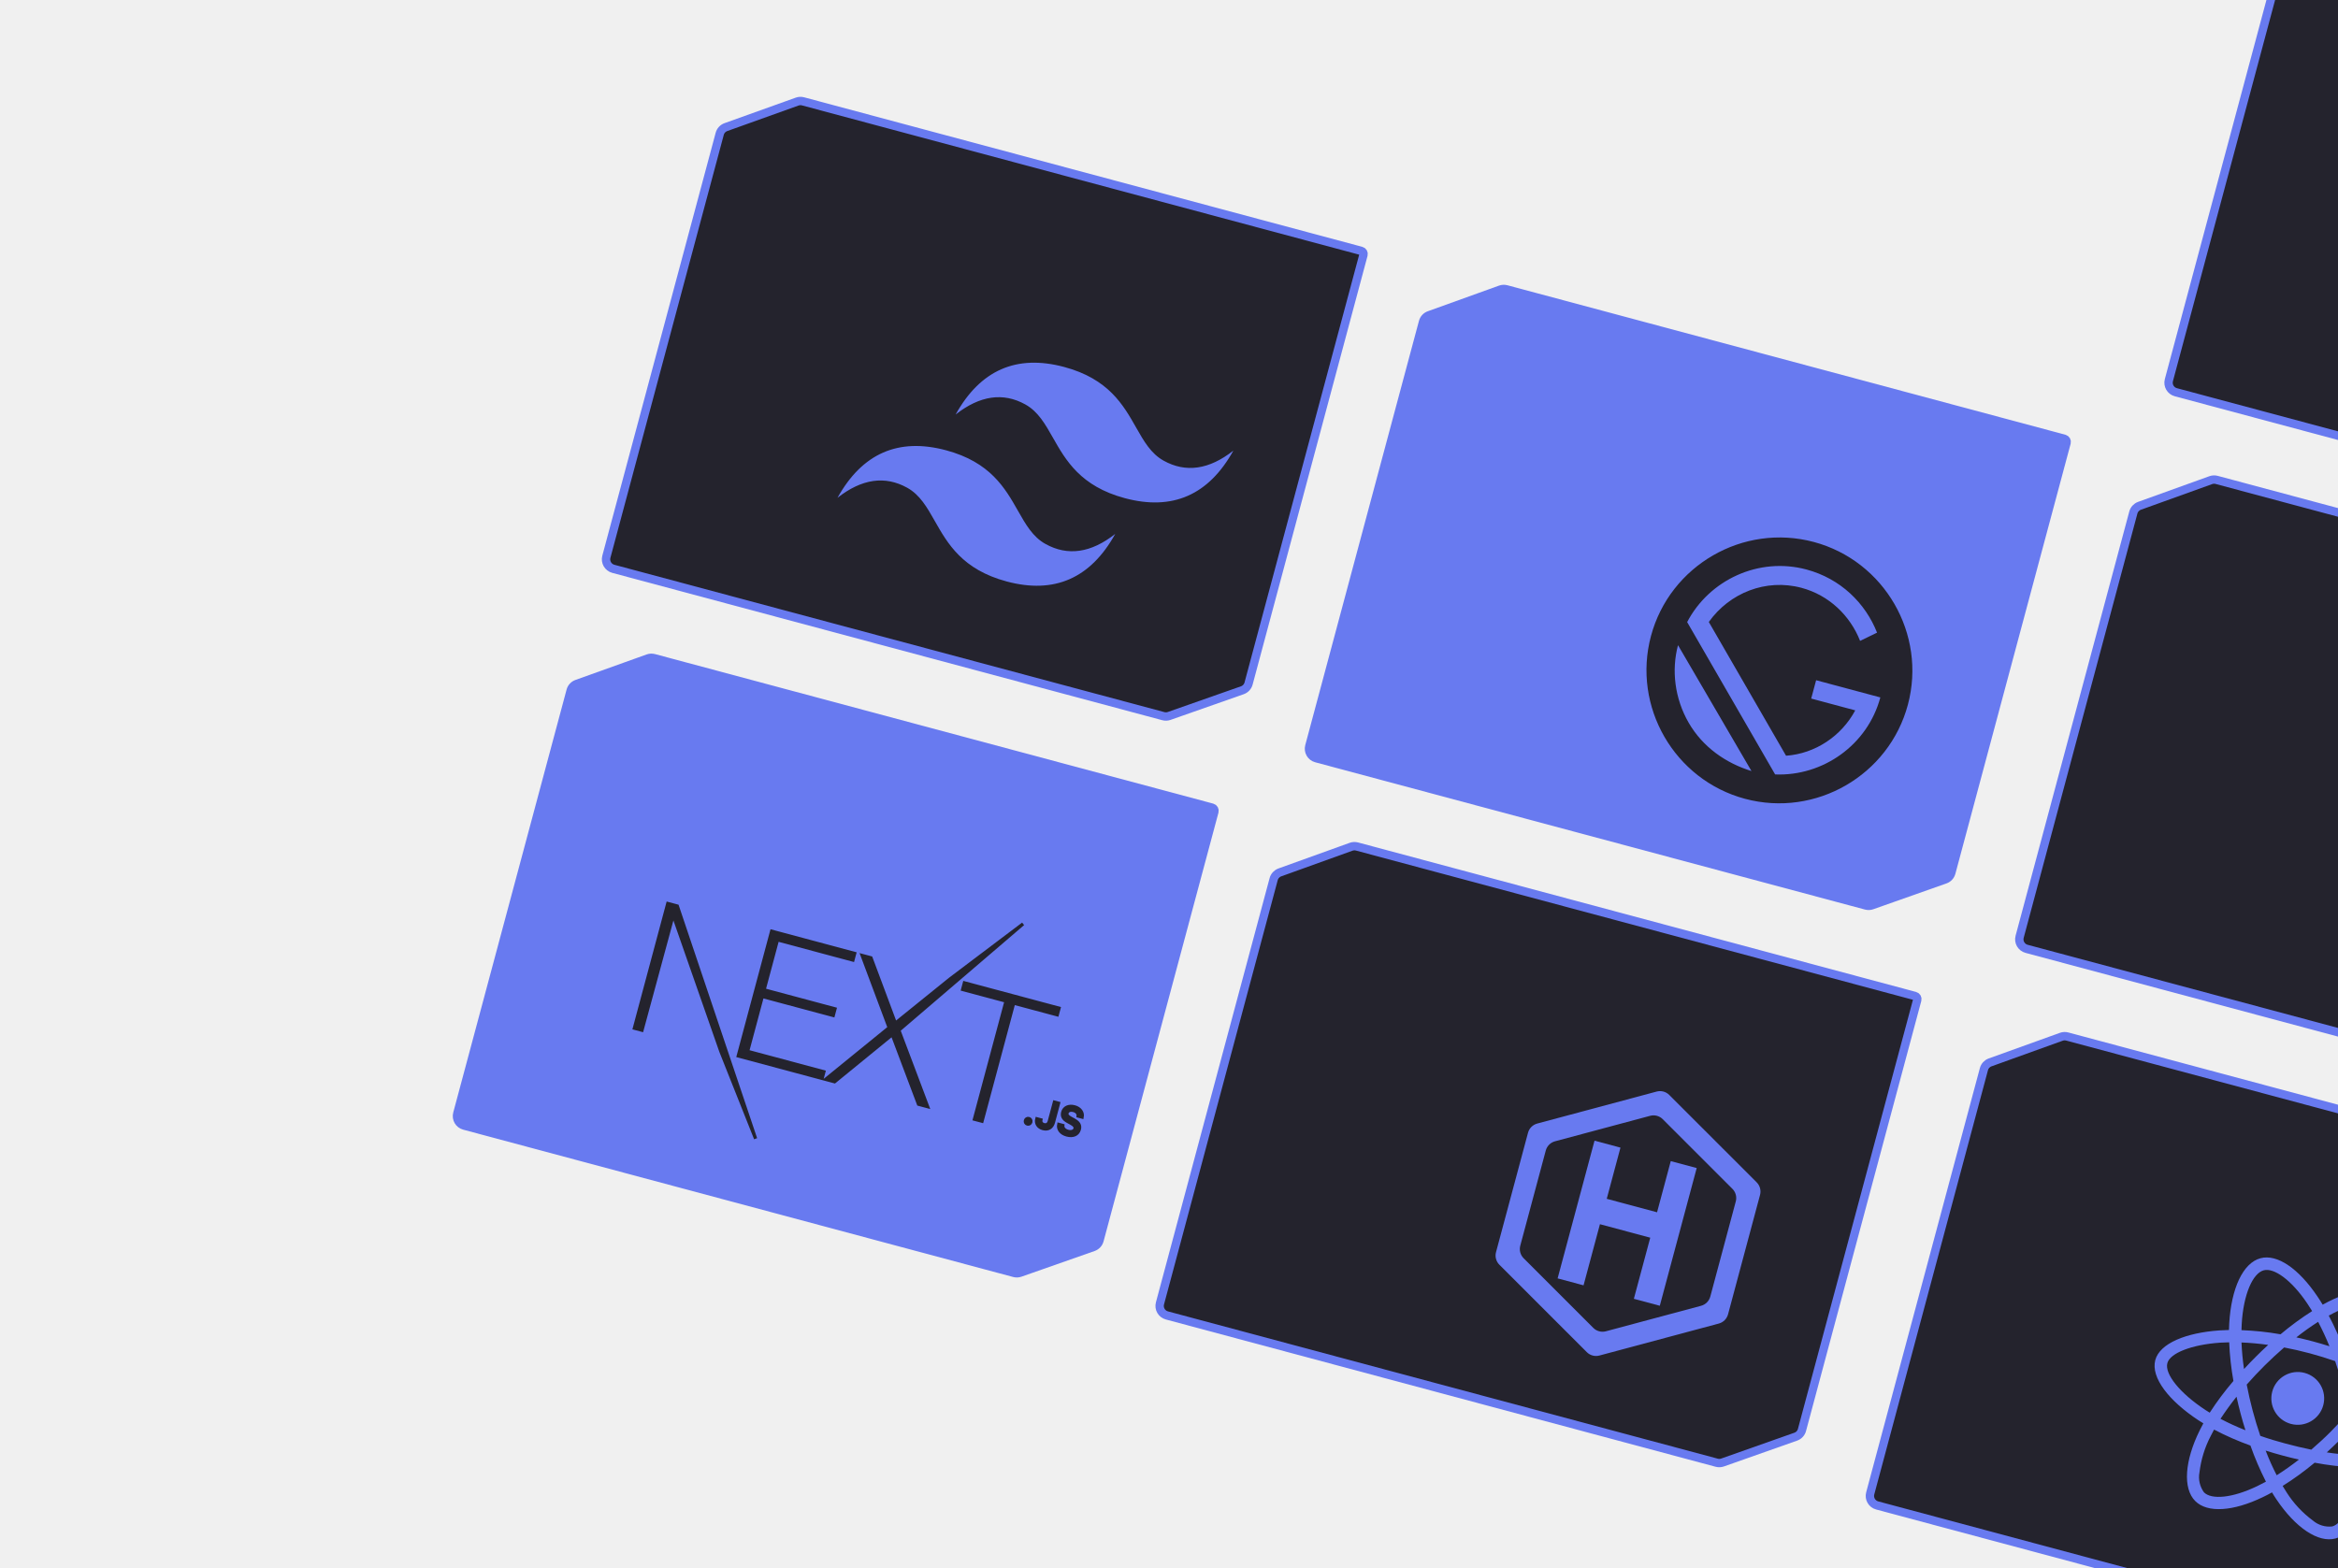
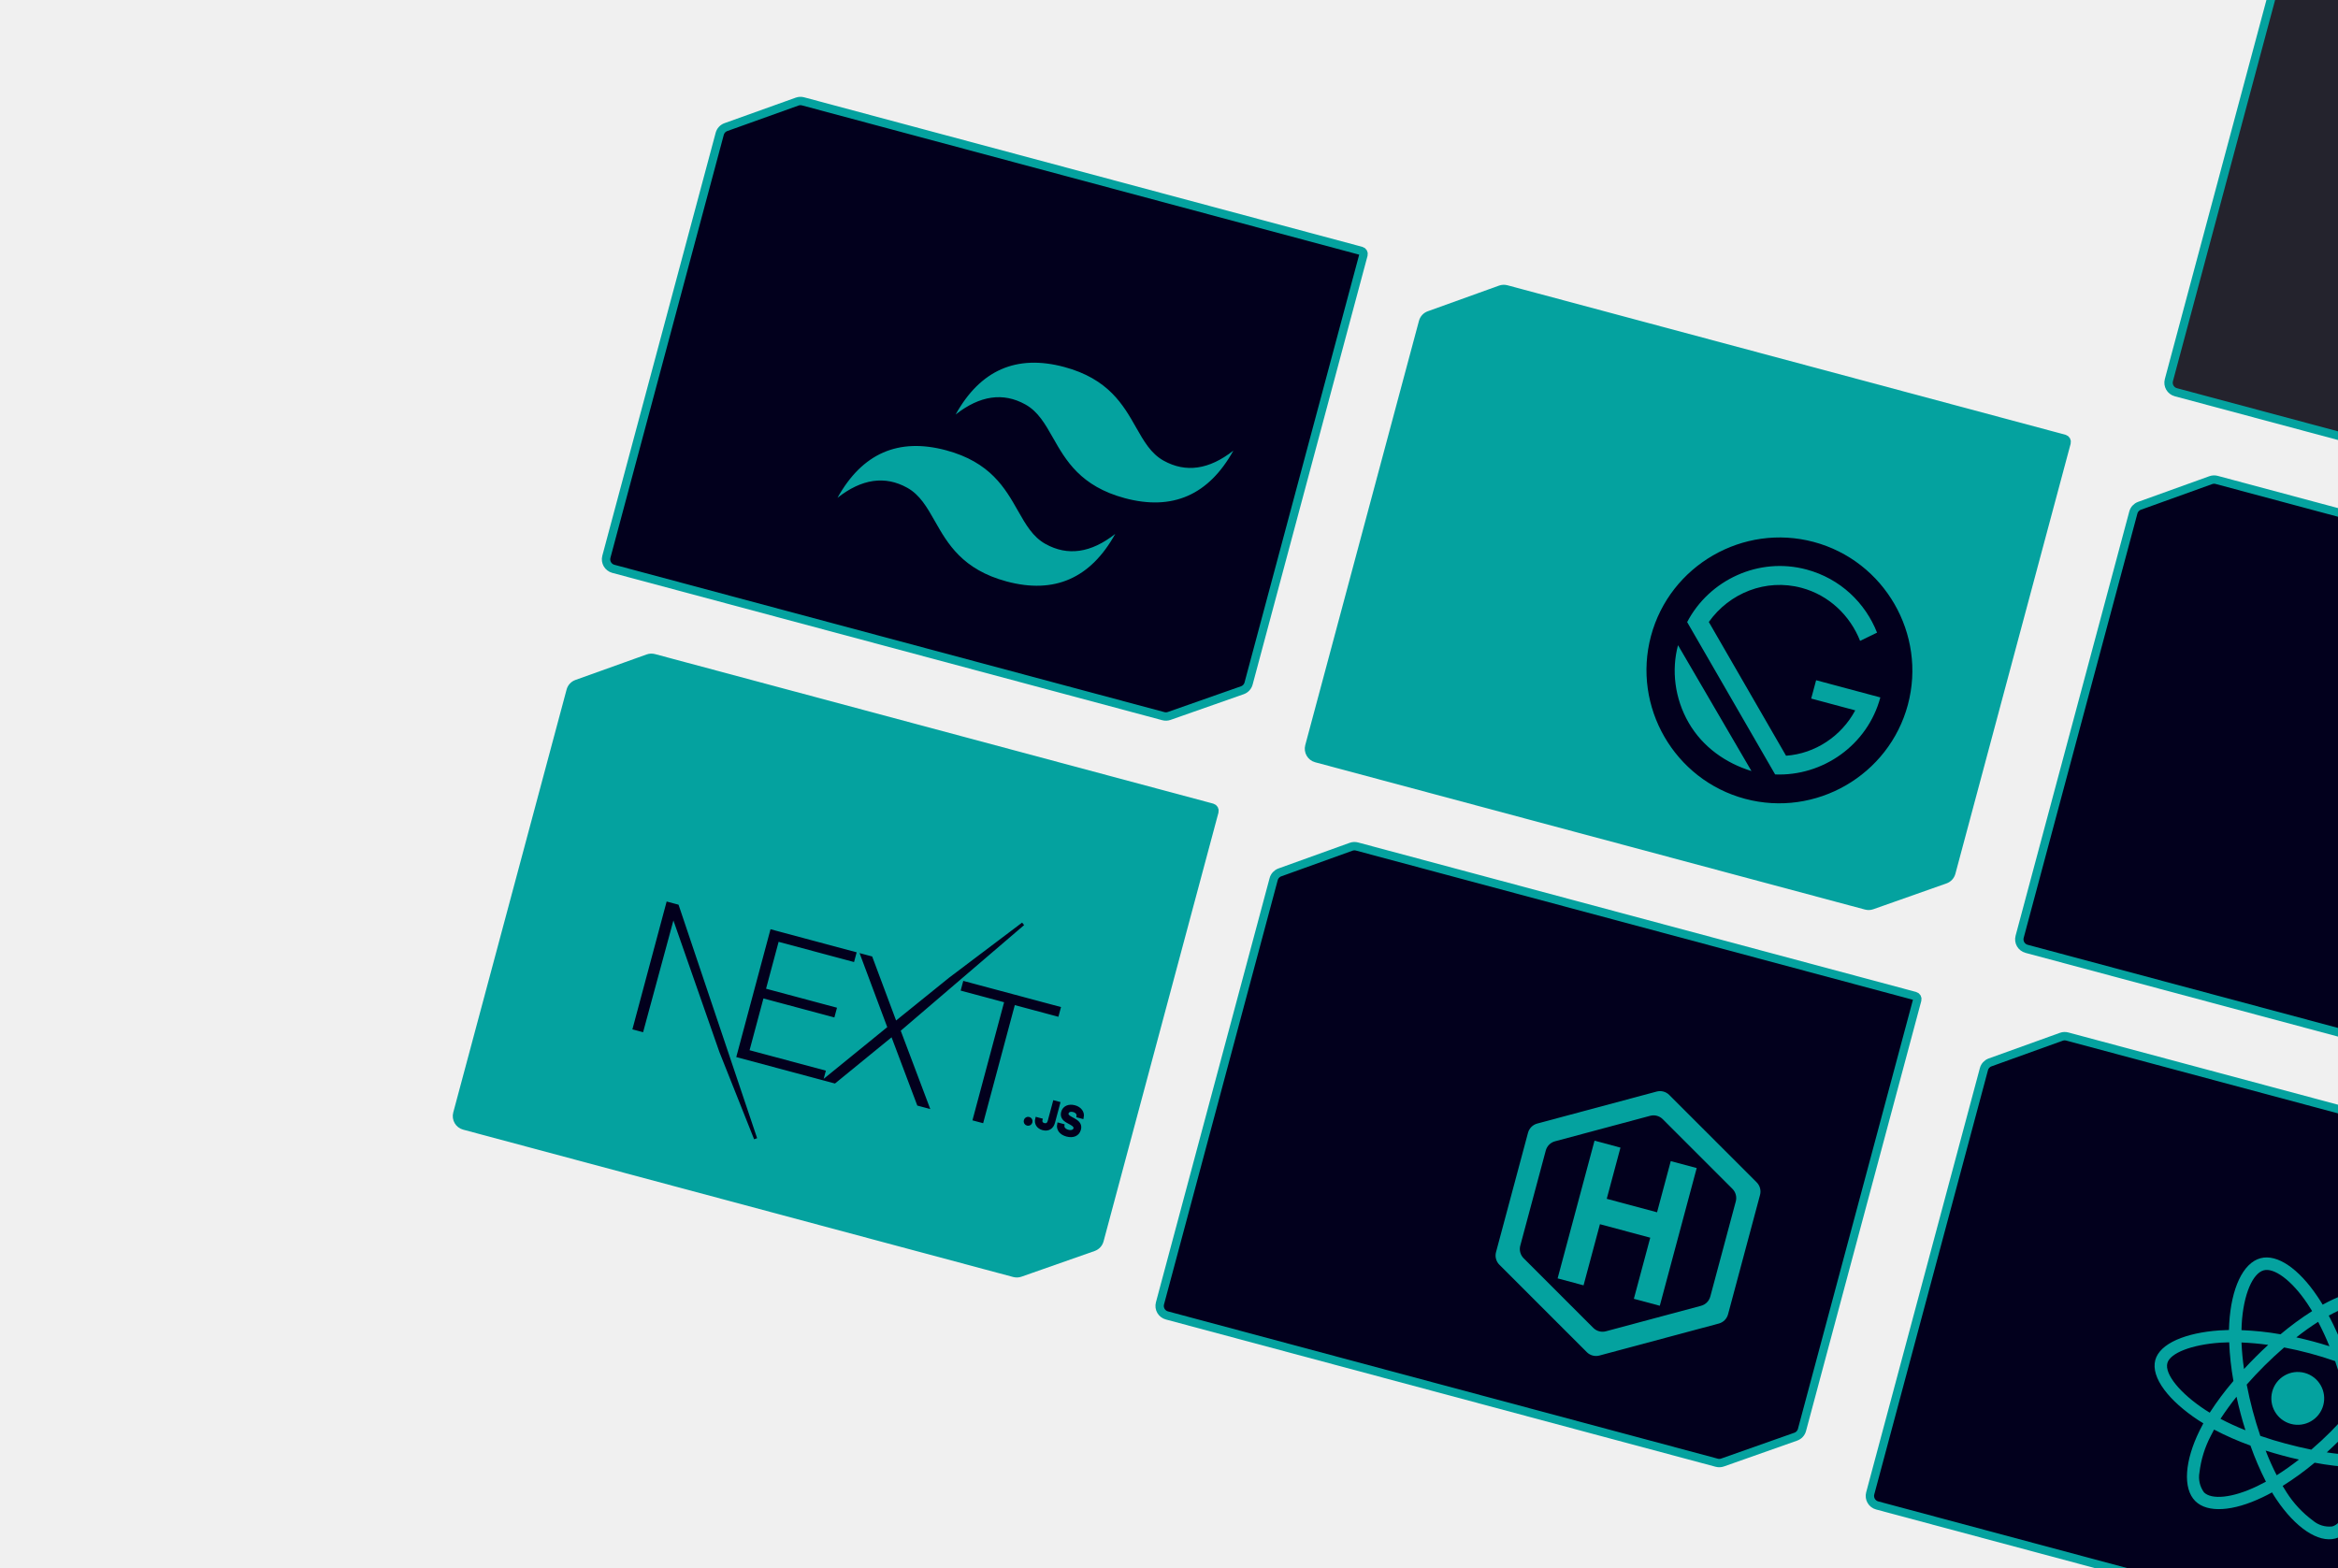
- <svg xmlns="http://www.w3.org/2000/svg" width="355" height="238" viewBox="0 0 355 238" fill="none">
-   <path d="M217.006 47.87L227.826 43.974C228.113 43.87 228.425 43.857 228.719 43.936L313.454 66.641C313.708 66.709 313.859 66.97 313.791 67.224L296.288 132.544C296.161 133.02 295.807 133.402 295.342 133.566L284.229 137.488C283.945 137.589 283.636 137.601 283.345 137.523L199.86 115.153C199.063 114.939 198.59 114.12 198.804 113.323L216.069 48.889C216.195 48.416 216.545 48.036 217.006 47.87Z" fill="#687AF0" stroke="#687AF0" stroke-width="1.271" />
-   <g clip-path="url(#clip0_915_43166)">
-     <path d="M285.508 105.918L275.757 103.306L275.011 106.092L281.697 107.883C279.602 111.801 275.604 114.462 271.191 114.773L259.464 94.461C262.442 90.033 268.112 87.82 273.544 89.276C277.723 90.395 280.925 93.493 282.434 97.331L285.009 96.08C283.231 91.573 279.445 87.871 274.291 86.49C267.047 84.549 259.537 88.061 256.176 94.476L269.636 117.79C276.771 117.91 283.567 113.162 285.508 105.918ZM254.825 97.846C253.78 101.747 254.304 105.918 256.446 109.627C258.587 113.337 262.077 115.914 265.838 116.922L254.825 97.846Z" fill="#687AF0" />
-     <path d="M275.411 82.311C264.685 79.436 253.558 85.861 250.684 96.587C247.81 107.313 254.234 118.441 264.96 121.315C275.686 124.189 286.814 117.764 289.688 107.038C292.562 96.312 286.137 85.185 275.411 82.311ZM256.409 109.767C254.267 106.058 253.78 101.747 254.788 97.985L265.941 117.098C262.078 115.914 258.55 113.476 256.409 109.767ZM269.535 117.614L256.176 94.476C259.538 88.06 267.048 84.549 274.292 86.49C279.446 87.871 283.231 91.572 285.01 96.08L282.435 97.331C280.925 93.493 277.724 90.395 273.545 89.276C268.112 87.82 262.582 90.071 259.465 94.461L271.192 114.773C275.605 114.462 279.603 111.801 281.698 107.883L275.011 106.092L275.758 103.306L285.509 105.918C283.568 113.162 276.771 117.91 269.535 117.614Z" fill="#24232D" />
+ <svg xmlns="http://www.w3.org/2000/svg" width="355" height="238" fill="none">
+   <path fill="#04a29f" stroke="#04a29f" stroke-width="1.271" d="m217.006 47.87 10.82-3.896c.287-.103.599-.117.893-.038l84.735 22.705c.254.068.405.329.337.583l-17.503 65.32a1.492 1.492 0 0 1-.946 1.022l-11.113 3.922a1.49 1.49 0 0 1-.884.035l-83.485-22.37a1.494 1.494 0 0 1-1.056-1.83l17.265-64.434c.126-.473.476-.853.937-1.019Z" />
+   <g clip-path="url(#a)">
+     <path fill="#04a29f" d="m285.508 105.918-9.751-2.612-.746 2.786 6.686 1.791c-2.095 3.918-6.093 6.579-10.506 6.89l-11.727-20.312c2.978-4.428 8.648-6.641 14.08-5.185 4.179 1.12 7.381 4.217 8.89 8.055l2.575-1.25c-1.778-4.508-5.564-8.21-10.718-9.591-7.244-1.941-14.754 1.57-18.115 7.986l13.46 23.314c7.135.12 13.931-4.628 15.872-11.872Zm-30.683-8.072c-1.045 3.901-.521 8.072 1.621 11.781 2.141 3.71 5.631 6.287 9.392 7.295l-11.013-19.076Z" />
+     <path fill="#02001D" d="M275.411 82.31c-10.726-2.874-21.853 3.55-24.727 14.277-2.874 10.726 3.55 21.854 14.276 24.728 10.726 2.874 21.854-3.551 24.728-14.277 2.874-10.726-3.551-21.853-14.277-24.727Zm-19.002 27.457c-2.142-3.709-2.629-8.02-1.621-11.782l11.153 19.113c-3.863-1.184-7.391-3.622-9.532-7.331Zm13.126 7.847-13.359-23.138c3.362-6.416 10.872-9.927 18.116-7.986 5.154 1.38 8.939 5.082 10.718 9.59l-2.575 1.251c-1.51-3.838-4.711-6.936-8.89-8.055-5.433-1.456-10.963.795-14.08 5.185l11.727 20.312c4.413-.311 8.411-2.972 10.506-6.89l-6.687-1.791.747-2.786 9.751 2.612c-1.941 7.244-8.738 11.992-15.974 11.696Z" />
  </g>
-   <path d="M110.221 19.304L121.039 15.428C121.325 15.325 121.636 15.312 121.93 15.391L206.696 38.104C206.95 38.172 207.101 38.433 207.033 38.687L189.584 103.807C189.456 104.284 189.101 104.667 188.635 104.83L177.525 108.732C177.241 108.832 176.934 108.843 176.643 108.765L93.127 86.388C92.33 86.174 91.857 85.355 92.07 84.557L109.282 20.324C109.409 19.85 109.76 19.469 110.221 19.304Z" fill="#24232D" stroke="#687AF0" stroke-width="1.271" />
-   <g clip-path="url(#clip1_915_43166)">
-     <path d="M161.583 55.732C154.344 53.792 148.85 56.199 145.1 62.954C148.785 60.061 152.316 59.553 155.693 61.427C157.619 62.497 158.694 64.391 159.883 66.487C161.821 69.902 164.064 73.854 170.792 75.657C178.031 77.597 183.525 75.189 187.275 68.435C183.59 71.327 180.059 71.836 176.682 69.961C174.756 68.892 173.681 66.998 172.492 64.902C170.554 61.487 168.311 57.535 161.583 55.732ZM143.645 68.383C136.406 66.443 130.912 68.85 127.163 75.605C130.847 72.712 134.378 72.204 137.755 74.078C139.682 75.148 140.756 77.042 141.946 79.138C143.884 82.553 146.126 86.505 152.854 88.308C160.093 90.247 165.588 87.84 169.337 81.086C165.653 83.978 162.122 84.487 158.745 82.612C156.818 81.543 155.743 79.649 154.554 77.553C152.616 74.138 150.374 70.186 143.645 68.383Z" fill="#687AF0" />
+   <path fill="#02001D" stroke="#04a29f" stroke-width="1.271" d="m110.221 19.304 10.818-3.876c.286-.103.597-.116.891-.037l84.766 22.713c.254.068.405.33.337.583l-17.449 65.12c-.128.477-.483.86-.949 1.023l-11.11 3.902c-.284.1-.591.111-.882.033L93.127 86.388a1.495 1.495 0 0 1-1.056-1.83l17.211-64.234c.127-.474.478-.855.939-1.02Z" />
+   <g clip-path="url(#b)">
+     <path fill="#04a29f" d="M161.583 55.732c-7.239-1.94-12.733.467-16.483 7.222 3.685-2.893 7.216-3.401 10.593-1.527 1.926 1.07 3.001 2.964 4.19 5.06 1.938 3.415 4.181 7.367 10.909 9.17 7.239 1.94 12.733-.468 16.483-7.222-3.685 2.892-7.216 3.4-10.593 1.526-1.926-1.07-3.001-2.963-4.19-5.06-1.938-3.414-4.181-7.366-10.909-9.17Zm-17.938 12.65c-7.239-1.939-12.733.468-16.482 7.222 3.684-2.892 7.215-3.4 10.592-1.526 1.927 1.07 3.001 2.964 4.191 5.06 1.938 3.415 4.18 7.367 10.908 9.17 7.239 1.94 12.734-.468 16.483-7.222-3.684 2.892-7.215 3.4-10.592 1.526-1.927-1.07-3.002-2.963-4.191-5.06-1.938-3.414-4.18-7.366-10.909-9.17Z" />
  </g>
-   <path d="M324.862 76.817L335.683 72.921C335.97 72.818 336.281 72.805 336.576 72.884L421.311 95.588C421.565 95.656 421.715 95.917 421.647 96.171L404.145 161.491C404.017 161.967 403.663 162.35 403.198 162.514L392.086 166.436C391.801 166.536 391.493 166.548 391.201 166.47L307.717 144.1C306.92 143.887 306.446 143.067 306.66 142.27L323.925 77.837C324.052 77.364 324.402 76.983 324.862 76.817Z" fill="#24232D" stroke="#687AF0" stroke-width="1.271" />
-   <path d="M347.522 -7.716L358.343 -11.612C358.63 -11.715 358.941 -11.729 359.236 -11.65L443.971 11.055C444.225 11.123 444.375 11.384 444.307 11.638L426.805 76.958C426.677 77.434 426.323 77.816 425.859 77.98L414.746 81.902C414.461 82.003 414.153 82.015 413.862 81.937L330.377 59.567C329.58 59.353 329.107 58.534 329.32 57.737L346.585 -6.697C346.712 -7.169 347.062 -7.55 347.522 -7.716Z" fill="#24232D" stroke="#687AF0" stroke-width="1.271" />
-   <path d="M194.33 132.494L205.15 128.598C205.437 128.495 205.749 128.481 206.044 128.56L290.778 151.265C291.032 151.333 291.183 151.594 291.115 151.848L273.612 217.168C273.485 217.644 273.131 218.026 272.666 218.19L261.553 222.112C261.269 222.213 260.961 222.225 260.669 222.147L177.185 199.777C176.387 199.563 175.914 198.744 176.128 197.947L193.393 133.513C193.52 133.041 193.87 132.66 194.33 132.494Z" fill="#24232D" stroke="#687AF0" stroke-width="1.271" />
-   <g clip-path="url(#clip2_915_43166)">
-     <path d="M250.558 169.459L236.11 173.331C235.426 173.514 234.892 174.048 234.709 174.731L230.837 189.179C230.654 189.863 230.85 190.593 231.35 191.093L241.927 201.67C242.427 202.17 243.157 202.366 243.841 202.183L258.289 198.311C258.972 198.128 259.506 197.594 259.69 196.91L263.561 182.462C263.744 181.779 263.549 181.049 263.048 180.549L252.471 169.972C251.971 169.471 251.241 169.276 250.558 169.459Z" fill="#24232D" />
-     <path fill-rule="evenodd" clip-rule="evenodd" d="M242.933 185.922L240.445 195.205L236.508 194.15L242.111 173.236L246.049 174.291L243.967 182.064L251.605 184.111L253.688 176.338L257.626 177.393L252.022 198.307L248.084 197.252L250.572 187.969L242.933 185.922Z" fill="#687AF0" />
-     <path d="M253.458 166.289L266.731 179.562C267.231 180.063 267.427 180.792 267.243 181.476L262.385 199.607C262.202 200.291 261.668 200.825 260.984 201.008L242.853 205.866C242.17 206.049 241.44 205.854 240.94 205.353L227.667 192.08C227.166 191.58 226.971 190.85 227.154 190.167L232.012 172.036C232.195 171.352 232.729 170.818 233.413 170.635L251.544 165.777C252.228 165.594 252.957 165.789 253.458 166.289ZM250.557 169.46L236.109 173.331C235.426 173.514 234.892 174.048 234.708 174.732L230.837 189.18C230.654 189.864 230.849 190.593 231.35 191.094L241.926 201.67C242.427 202.171 243.156 202.366 243.84 202.183L258.288 198.312C258.972 198.128 259.506 197.594 259.689 196.911L263.56 182.463C263.744 181.779 263.548 181.05 263.048 180.549L252.471 169.972C251.97 169.472 251.241 169.276 250.557 169.46Z" fill="#687AF0" />
+   <path fill="#02001D" stroke="#04a29f" stroke-width="1.271" d="m324.862 76.817 10.821-3.896c.287-.103.598-.116.893-.037l84.735 22.704c.254.068.404.33.336.583l-17.502 65.32a1.497 1.497 0 0 1-.947 1.023l-11.112 3.922c-.285.1-.593.112-.885.034l-83.484-22.37a1.494 1.494 0 0 1-1.057-1.83l17.265-64.433c.127-.473.477-.854.937-1.02Z" />
+   <path fill="#24232D" stroke="#04a29f" stroke-width="1.271" d="m347.522-7.716 10.821-3.896c.287-.103.598-.117.893-.038l84.735 22.705c.254.068.404.329.336.583l-17.502 65.32a1.497 1.497 0 0 1-.946 1.022l-11.113 3.922c-.285.1-.593.113-.884.035l-83.485-22.37a1.495 1.495 0 0 1-1.057-1.83l17.265-64.434c.127-.472.477-.853.937-1.019Z" />
+   <path fill="#02001D" stroke="#04a29f" stroke-width="1.271" d="m194.33 132.494 10.82-3.896a1.5 1.5 0 0 1 .894-.038l84.734 22.705a.476.476 0 0 1 .337.583l-17.503 65.32a1.492 1.492 0 0 1-.946 1.022l-11.113 3.922a1.49 1.49 0 0 1-.884.035l-83.484-22.37a1.494 1.494 0 0 1-1.057-1.83l17.265-64.434c.127-.472.477-.853.937-1.019Z" />
+   <g clip-path="url(#c)">
+     <path fill="#02001D" d="m250.558 169.459-14.448 3.872a1.98 1.98 0 0 0-1.401 1.4l-3.872 14.448a1.983 1.983 0 0 0 .513 1.914l10.577 10.577c.5.5 1.23.696 1.914.513l14.448-3.872a1.983 1.983 0 0 0 1.401-1.401l3.871-14.448a1.98 1.98 0 0 0-.513-1.913l-10.577-10.577a1.98 1.98 0 0 0-1.913-.513Z" />
+     <path fill="#04a29f" fill-rule="evenodd" d="m242.933 185.922-2.488 9.283-3.937-1.055 5.603-20.914 3.938 1.055-2.082 7.773 7.638 2.047 2.083-7.773 3.938 1.055-5.604 20.914-3.938-1.055 2.488-9.283-7.639-2.047Z" clip-rule="evenodd" />
+     <path fill="#04a29f" d="m253.458 166.289 13.273 13.273c.5.501.696 1.23.512 1.914l-4.858 18.131a1.98 1.98 0 0 1-1.401 1.401l-18.131 4.858a1.98 1.98 0 0 1-1.913-.513l-13.273-13.273a1.98 1.98 0 0 1-.513-1.913l4.858-18.131a1.98 1.98 0 0 1 1.401-1.401l18.131-4.858a1.983 1.983 0 0 1 1.914.512Zm-2.901 3.171-14.448 3.871a1.983 1.983 0 0 0-1.401 1.401l-3.871 14.448a1.981 1.981 0 0 0 .513 1.914l10.576 10.576c.501.501 1.23.696 1.914.513l14.448-3.871a1.983 1.983 0 0 0 1.401-1.401l3.871-14.448a1.98 1.98 0 0 0-.512-1.914l-10.577-10.577a1.98 1.98 0 0 0-1.914-.512Z" />
  </g>
-   <path d="M87.586 103.864L98.403 99.988C98.689 99.886 99 99.873 99.294 99.952L184.06 122.664C184.314 122.733 184.465 122.994 184.397 123.248L166.948 188.368C166.82 188.844 166.465 189.227 165.999 189.391L154.889 193.292C154.606 193.392 154.298 193.404 154.007 193.326L70.492 170.948C69.694 170.734 69.221 169.915 69.435 169.118L86.646 104.884C86.773 104.411 87.124 104.03 87.586 103.864Z" fill="#687AF0" stroke="#687AF0" stroke-width="1.271" />
-   <path d="M117.166 141.422L129.777 144.801L129.507 145.809L118.052 142.74L116.019 150.329L126.79 153.215L126.52 154.223L115.748 151.337L113.516 159.668L125.102 162.773L124.832 163.781L112.09 160.367L117.166 141.422ZM130.907 145.104L132.247 145.463L135.952 155.385L144.253 148.68L155.344 140.309L136.479 156.465L140.858 168.075L139.466 167.702L135.483 157.136L126.724 164.288L125.358 163.922L135.008 156.071L130.907 145.104ZM146.164 150.272L146.434 149.264L160.805 153.115L160.535 154.123L153.914 152.349L149.108 170.286L147.952 169.976L152.758 152.039L146.164 150.272Z" fill="#24232D" stroke="#24232D" stroke-width="0.486" />
-   <path d="M101.396 137.212L102.841 137.599L114.73 172.932L109.456 159.677L102.221 138.969L97.476 156.467L96.32 156.157L101.396 137.212Z" fill="#24232D" stroke="#24232D" stroke-width="0.486" />
-   <path d="M155.997 170.713C156.236 170.777 156.459 170.639 156.523 170.402C156.587 170.164 156.462 169.933 156.223 169.869C155.987 169.806 155.76 169.942 155.696 170.18C155.633 170.418 155.76 170.65 155.997 170.713ZM157.43 169.907C157.242 170.609 157.622 171.203 158.356 171.4C159.138 171.609 159.737 171.263 159.957 170.441L160.732 167.55L160.102 167.381L159.328 170.27C159.206 170.726 158.913 170.908 158.51 170.801C158.151 170.704 157.967 170.412 158.049 170.073L157.43 169.907ZM160.755 170.758C160.604 171.501 161.083 172.13 161.983 172.371C162.945 172.629 163.678 172.3 163.887 171.519C164.052 170.904 163.8 170.472 163.02 170.054L162.602 169.824C162.107 169.558 161.938 169.333 162.016 169.042C162.115 168.673 162.511 168.522 163.009 168.655C163.481 168.781 163.745 169.104 163.703 169.496L164.316 169.661C164.463 168.963 163.991 168.317 163.168 168.096C162.282 167.859 161.562 168.185 161.367 168.913C161.206 169.513 161.445 169.96 162.132 170.329L162.621 170.597C163.124 170.868 163.31 171.118 163.227 171.43C163.13 171.792 162.688 171.956 162.182 171.821C161.639 171.675 161.328 171.328 161.379 170.926L160.755 170.758Z" fill="#24232D" stroke="#24232D" stroke-width="0.486" />
-   <path d="M302.175 161.349L312.995 157.453C313.282 157.35 313.594 157.337 313.888 157.416L398.623 180.12C398.877 180.188 399.028 180.449 398.96 180.703L381.457 246.023C381.33 246.499 380.976 246.882 380.511 247.046L369.398 250.968C369.114 251.068 368.805 251.08 368.514 251.002L285.029 228.633C284.232 228.419 283.759 227.599 283.973 226.802L301.238 162.369C301.364 161.896 301.714 161.515 302.175 161.349Z" fill="#24232D" stroke="#687AF0" stroke-width="1.271" />
-   <path d="M336.964 202.052C337.457 202.019 337.957 201.998 338.444 201.985C338.453 201.647 338.468 201.321 338.485 200.986C338.797 195.671 340.564 191.807 343.229 191.089C345.792 190.405 349.061 192.703 351.875 196.888C352.156 197.303 352.424 197.725 352.673 198.142C352.963 197.983 353.253 197.823 353.55 197.676C358.309 195.294 362.548 194.895 364.497 196.849C366.363 198.73 366.006 202.714 363.796 207.232C363.574 207.678 363.351 208.123 363.1 208.56C363.597 208.858 364.092 209.166 364.533 209.48C368.631 212.258 371.209 215.596 370.526 218.144C369.821 220.778 365.661 222.497 360.549 222.847C360.131 222.869 359.723 222.894 359.298 222.904C359.286 223.447 359.268 223.977 359.228 224.513C358.855 229.441 357.166 232.976 354.615 233.652C351.984 234.359 348.511 231.975 345.648 227.705C345.419 227.366 345.193 227.017 344.982 226.651C344.509 226.916 344.032 227.159 343.548 227.39C339.101 229.526 335.188 229.827 333.326 227.968C331.401 226.041 331.723 221.841 333.997 217.237C334.174 216.883 334.361 216.531 334.554 216.16C334.305 216.011 334.069 215.855 333.82 215.706C329.379 212.785 326.539 209.232 327.258 206.55C327.953 203.996 331.943 202.407 336.964 202.052ZM350.325 197.946C347.915 194.364 345.269 192.511 343.727 192.922C342.076 193.355 340.639 196.525 340.378 201.112C340.359 201.416 340.342 201.71 340.344 202.01C342.332 202.089 344.318 202.291 346.274 202.64C347.79 201.367 349.396 200.18 351.073 199.115C350.819 198.717 350.581 198.334 350.325 197.946ZM355.221 218.741C354.592 219.355 353.952 219.977 353.297 220.575C354.653 220.783 356.017 220.922 357.389 220.991C357.341 219.67 357.217 218.287 357.022 216.864C356.439 217.501 355.837 218.133 355.221 218.741ZM360.51 209.268C359.361 208.671 358.132 208.105 356.833 207.571C357.097 208.394 357.336 209.231 357.556 210.063C357.776 210.895 357.984 211.733 358.168 212.586C359.044 211.471 359.816 210.359 360.51 209.268ZM356.632 214.472C356.386 213.16 356.087 211.854 355.745 210.556C355.402 209.259 355.001 207.987 354.568 206.717C353.325 206.281 352.05 205.888 350.733 205.535C349.416 205.182 348.105 204.883 346.82 204.641C345.813 205.515 344.84 206.418 343.887 207.358C342.935 208.298 342.023 209.28 341.137 210.279C341.392 211.594 341.689 212.91 342.038 214.22C342.381 215.517 342.773 216.786 343.203 218.065C344.436 218.499 345.733 218.888 347.06 219.243C348.386 219.599 349.685 219.905 350.946 220.161C351.965 219.28 352.96 218.372 353.905 217.42C354.851 216.468 355.753 215.483 356.632 214.472ZM340.217 214.71C339.983 213.854 339.783 212.987 339.592 212.122C338.727 213.198 337.921 214.322 337.158 215.477C338.385 216.126 339.653 216.702 340.948 217.214C340.674 216.389 340.447 215.545 340.217 214.71ZM340.73 207.914C341.322 207.279 341.927 206.637 342.543 206.03C343.15 205.42 343.773 204.824 344.401 204.25C342.989 204.058 341.632 203.931 340.346 203.885C340.405 205.241 340.533 206.573 340.73 207.914ZM351.984 200.75C350.842 201.474 349.733 202.269 348.673 203.108C350.367 203.479 352.049 203.93 353.701 204.455C353.168 203.138 352.585 201.89 351.984 200.75ZM363.178 198.196C361.977 196.988 358.516 197.328 354.402 199.378C354.142 199.504 353.876 199.649 353.598 199.802C354.527 201.565 355.336 203.389 356.02 205.262C357.886 205.948 359.703 206.743 361.466 207.659C361.688 207.255 361.903 206.838 362.115 206.431C364 202.548 364.308 199.323 363.178 198.196ZM359.277 221.023C359.661 221.012 360.035 220.999 360.412 220.977C362.362 220.891 364.649 220.546 366.443 219.77C367.459 219.403 368.278 218.654 368.707 217.666C369.122 216.119 366.98 213.422 363.483 211.053C363.049 210.751 362.597 210.476 362.146 210.2C361.077 211.882 359.903 213.494 358.639 215.02C358.987 216.989 359.19 219.001 359.277 221.023ZM347.205 226.659C348.257 228.311 349.601 229.753 351.175 230.917C351.996 231.621 353.062 231.948 354.127 231.821C355.681 231.403 357.037 228.573 357.354 224.351C357.385 223.854 357.415 223.357 357.416 222.853C355.414 222.749 353.426 222.515 351.455 222.142C349.918 223.419 348.29 224.611 346.594 225.671C346.798 226.025 347.001 226.347 347.205 226.659ZM345.69 224.048C346.805 223.348 347.936 222.548 349.069 221.667C348.251 221.489 347.412 221.275 346.566 221.048C345.691 220.814 344.85 220.568 344.015 220.302C344.505 221.588 345.068 222.831 345.69 224.048ZM333.964 223.627C333.766 224.676 334.018 225.774 334.65 226.644C335.787 227.783 338.925 227.532 342.722 225.705C343.16 225.493 343.603 225.261 344.058 225.023C343.154 223.245 342.366 221.417 341.705 219.539C339.817 218.858 337.962 218.052 336.184 217.112C336.005 217.435 335.835 217.76 335.678 218.079C334.775 219.795 334.198 221.68 333.964 223.627ZM334.86 214.13C335.08 214.271 335.29 214.41 335.522 214.544C336.613 212.858 337.815 211.254 339.121 209.729C338.774 207.791 338.558 205.828 338.478 203.859C338.002 203.865 337.543 203.886 337.104 203.913C332.799 204.212 329.502 205.482 329.09 207.02C328.644 208.683 331.023 211.608 334.86 214.13ZM347.851 216.251C345.717 215.679 344.441 213.483 345.015 211.339C345.587 209.205 347.784 207.929 349.927 208.503C352.071 209.077 353.338 211.271 352.763 213.415C352.189 215.559 349.985 216.823 347.851 216.251Z" fill="#687AF0" />
+   <path fill="#04a29f" stroke="#04a29f" stroke-width="1.271" d="m87.586 103.864 10.817-3.876c.286-.102.597-.115.891-.036l84.766 22.712c.254.069.405.33.337.584l-17.449 65.12a1.497 1.497 0 0 1-.949 1.023l-11.11 3.901a1.49 1.49 0 0 1-.882.034l-83.516-22.378a1.494 1.494 0 0 1-1.056-1.83l17.211-64.234c.127-.473.478-.854.94-1.02Z" />
+   <path fill="#02001D" stroke="#02001D" stroke-width=".486" d="m117.166 141.422 12.611 3.379-.27 1.008-11.455-3.069-2.033 7.589 10.771 2.886-.27 1.008-10.772-2.886-2.232 8.331 11.586 3.105-.27 1.008-12.742-3.414 5.076-18.945Zm13.741 3.682 1.34.359 3.705 9.922 8.301-6.705 11.091-8.371-18.865 16.156 4.379 11.61-1.392-.373-3.983-10.566-8.759 7.152-1.366-.366 9.65-7.851-4.101-10.967Zm15.257 5.168.27-1.008 14.371 3.851-.27 1.008-6.621-1.774-4.806 17.937-1.156-.31 4.806-17.937-6.594-1.767ZM101.396 137.212l1.445.387 11.889 35.333-5.274-13.255-7.235-20.708-4.745 17.498-1.156-.31 5.076-18.945ZM155.997 170.713a.423.423 0 0 0 .526-.311.422.422 0 0 0-.3-.533.425.425 0 0 0-.527.311.425.425 0 0 0 .301.533Zm1.433-.806c-.188.702.192 1.296.926 1.493.782.209 1.381-.137 1.601-.959l.775-2.891-.63-.169-.774 2.889c-.122.456-.415.638-.818.531-.359-.097-.543-.389-.461-.728l-.619-.166Zm3.325.851c-.151.743.328 1.372 1.228 1.613.962.258 1.695-.071 1.904-.852.165-.615-.087-1.047-.867-1.465l-.418-.23c-.495-.266-.664-.491-.586-.782.099-.369.495-.52.993-.387.472.126.736.449.694.841l.613.165c.147-.698-.325-1.344-1.148-1.565-.886-.237-1.606.089-1.801.817-.161.6.078 1.047.765 1.416l.489.268c.503.271.689.521.606.833-.097.362-.539.526-1.045.391-.543-.146-.854-.493-.803-.895l-.624-.168Z" />
+   <path fill="#02001D" stroke="#04a29f" stroke-width="1.271" d="m302.175 161.349 10.82-3.896c.287-.103.599-.116.893-.037l84.735 22.704a.476.476 0 0 1 .337.583l-17.503 65.32a1.493 1.493 0 0 1-.946 1.023l-11.113 3.922c-.284.1-.593.112-.884.034l-83.485-22.369a1.495 1.495 0 0 1-1.056-1.831l17.265-64.433c.126-.473.476-.854.937-1.02Z" />
+   <path fill="#04a29f" d="M336.964 202.052c.493-.033.993-.054 1.48-.067.009-.338.024-.664.041-.999.312-5.315 2.079-9.179 4.744-9.897 2.563-.684 5.832 1.614 8.646 5.799.281.415.549.837.798 1.254.29-.159.58-.319.877-.466 4.759-2.382 8.998-2.781 10.947-.827 1.866 1.881 1.509 5.865-.701 10.383-.222.446-.445.891-.696 1.328.497.298.992.606 1.433.92 4.098 2.778 6.676 6.116 5.993 8.664-.705 2.634-4.865 4.353-9.977 4.703-.418.022-.826.047-1.251.057a30.58 30.58 0 0 1-.07 1.609c-.373 4.928-2.062 8.463-4.613 9.139-2.631.707-6.104-1.677-8.967-5.947a17.486 17.486 0 0 1-.666-1.054c-.473.265-.95.508-1.434.739-4.447 2.136-8.36 2.437-10.222.578-1.925-1.927-1.603-6.127.671-10.731.177-.354.364-.706.557-1.077-.249-.149-.485-.305-.734-.454-4.441-2.921-7.281-6.474-6.562-9.156.695-2.554 4.685-4.143 9.706-4.498Zm13.361-4.106c-2.41-3.582-5.056-5.435-6.598-5.024-1.651.433-3.088 3.603-3.349 8.19-.019.304-.036.598-.034.898 1.988.079 3.974.281 5.93.63a44.996 44.996 0 0 1 4.799-3.525c-.254-.398-.492-.781-.748-1.169Zm4.896 20.795a79.783 79.783 0 0 1-1.924 1.834c1.356.208 2.72.347 4.092.416a41.659 41.659 0 0 0-.367-4.127 51.4 51.4 0 0 1-1.801 1.877Zm5.289-9.473a45.538 45.538 0 0 0-3.677-1.697c.264.823.503 1.66.723 2.492.22.832.428 1.67.612 2.523a40.775 40.775 0 0 0 2.342-3.318Zm-3.878 5.204a55.58 55.58 0 0 0-.887-3.916 57.216 57.216 0 0 0-1.177-3.839 53.105 53.105 0 0 0-3.835-1.182 53.14 53.14 0 0 0-3.913-.894 62.616 62.616 0 0 0-2.933 2.717 60.639 60.639 0 0 0-2.75 2.921c.255 1.315.552 2.631.901 3.941a60.825 60.825 0 0 0 1.165 3.845 52.64 52.64 0 0 0 3.857 1.178c1.326.356 2.625.662 3.886.918a52.99 52.99 0 0 0 2.959-2.741 60.25 60.25 0 0 0 2.727-2.948Zm-16.415.238a53.817 53.817 0 0 1-.625-2.588 44.434 44.434 0 0 0-2.434 3.355 37.927 37.927 0 0 0 3.79 1.737c-.274-.825-.501-1.669-.731-2.504Zm.513-6.796a62.085 62.085 0 0 1 1.813-1.884c.607-.61 1.23-1.206 1.858-1.78a41.197 41.197 0 0 0-4.055-.365c.059 1.356.187 2.688.384 4.029Zm11.254-7.164a39.021 39.021 0 0 0-3.311 2.358c1.694.371 3.376.822 5.028 1.347a40.836 40.836 0 0 0-1.717-3.705Zm11.194-2.554c-1.201-1.208-4.662-.868-8.776 1.182-.26.126-.526.271-.804.424a44.333 44.333 0 0 1 2.422 5.46 46.878 46.878 0 0 1 5.446 2.397c.222-.404.437-.821.649-1.228 1.885-3.883 2.193-7.108 1.063-8.235Zm-3.901 22.827a38.15 38.15 0 0 0 1.135-.046c1.95-.086 4.237-.431 6.031-1.207a3.887 3.887 0 0 0 2.264-2.104c.415-1.547-1.727-4.244-5.224-6.613-.434-.302-.886-.577-1.337-.853a47.524 47.524 0 0 1-3.507 4.82c.348 1.969.551 3.981.638 6.003Zm-12.072 5.636a15.943 15.943 0 0 0 3.97 4.258 3.831 3.831 0 0 0 2.952.904c1.554-.418 2.91-3.248 3.227-7.47.031-.497.061-.994.062-1.498a44.416 44.416 0 0 1-5.961-.711 44.76 44.76 0 0 1-4.861 3.529c.204.354.407.676.611.988Zm-1.515-2.611c1.115-.7 2.246-1.5 3.379-2.381a54.256 54.256 0 0 1-2.503-.619 56.148 56.148 0 0 1-2.551-.746 37.781 37.781 0 0 0 1.675 3.746Zm-11.726-.421a3.918 3.918 0 0 0 .686 3.017c1.137 1.139 4.275.888 8.072-.939.438-.212.881-.444 1.336-.682a45.228 45.228 0 0 1-2.353-5.484 43.142 43.142 0 0 1-5.521-2.427c-.179.323-.349.648-.506.967a16.021 16.021 0 0 0-1.714 5.548Zm.896-9.497c.22.141.43.28.662.414a44.897 44.897 0 0 1 3.599-4.815 43.294 43.294 0 0 1-.643-5.87c-.476.006-.935.027-1.374.054-4.305.299-7.602 1.569-8.014 3.107-.446 1.663 1.933 4.588 5.77 7.11Zm12.991 2.121a4.012 4.012 0 1 1 2.079-7.75 4.012 4.012 0 0 1-2.079 7.75Z" />
  <defs>
-     <clipPath id="clip0_915_43166">
-       <rect width="42.266" height="42.266" fill="white" transform="translate(255.243 75.9307) rotate(15)" />
+     <clipPath id="a">
+       <path fill="#fff" d="m255.243 75.93 40.826 10.94-10.94 40.826-40.825-10.94z" />
    </clipPath>
-     <clipPath id="clip1_915_43166">
-       <rect width="56.208" height="33.813" fill="white" transform="translate(134.437 48.458) rotate(15)" />
+     <clipPath id="b">
+       <path fill="#fff" d="m134.437 48.458 54.293 14.548-8.752 32.66-54.292-14.547z" />
    </clipPath>
-     <clipPath id="clip2_915_43166">
-       <rect width="42.266" height="42.266" fill="white" transform="translate(232.256 159.939) rotate(15)" />
+     <clipPath id="c">
+       <path fill="#fff" d="m232.256 159.939 40.826 10.94-10.94 40.825-40.825-10.94z" />
    </clipPath>
  </defs>
</svg>
